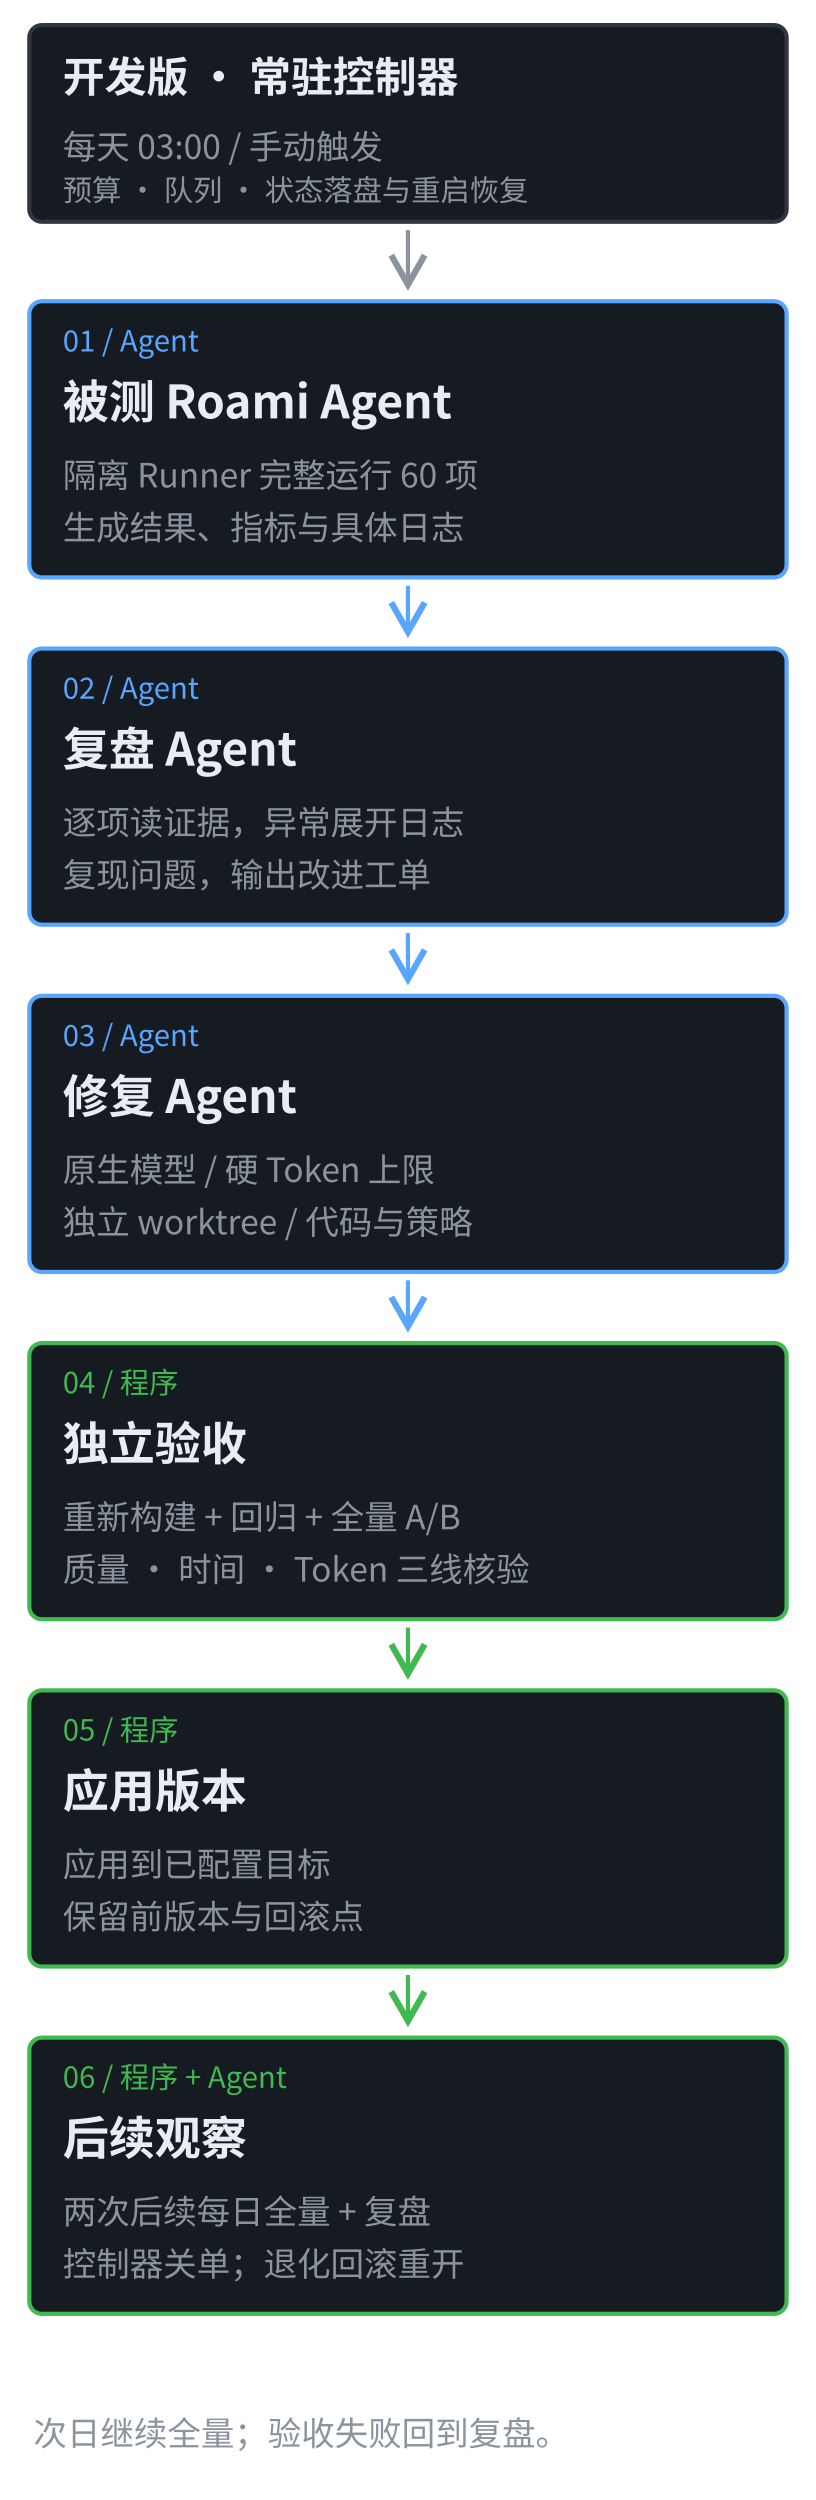
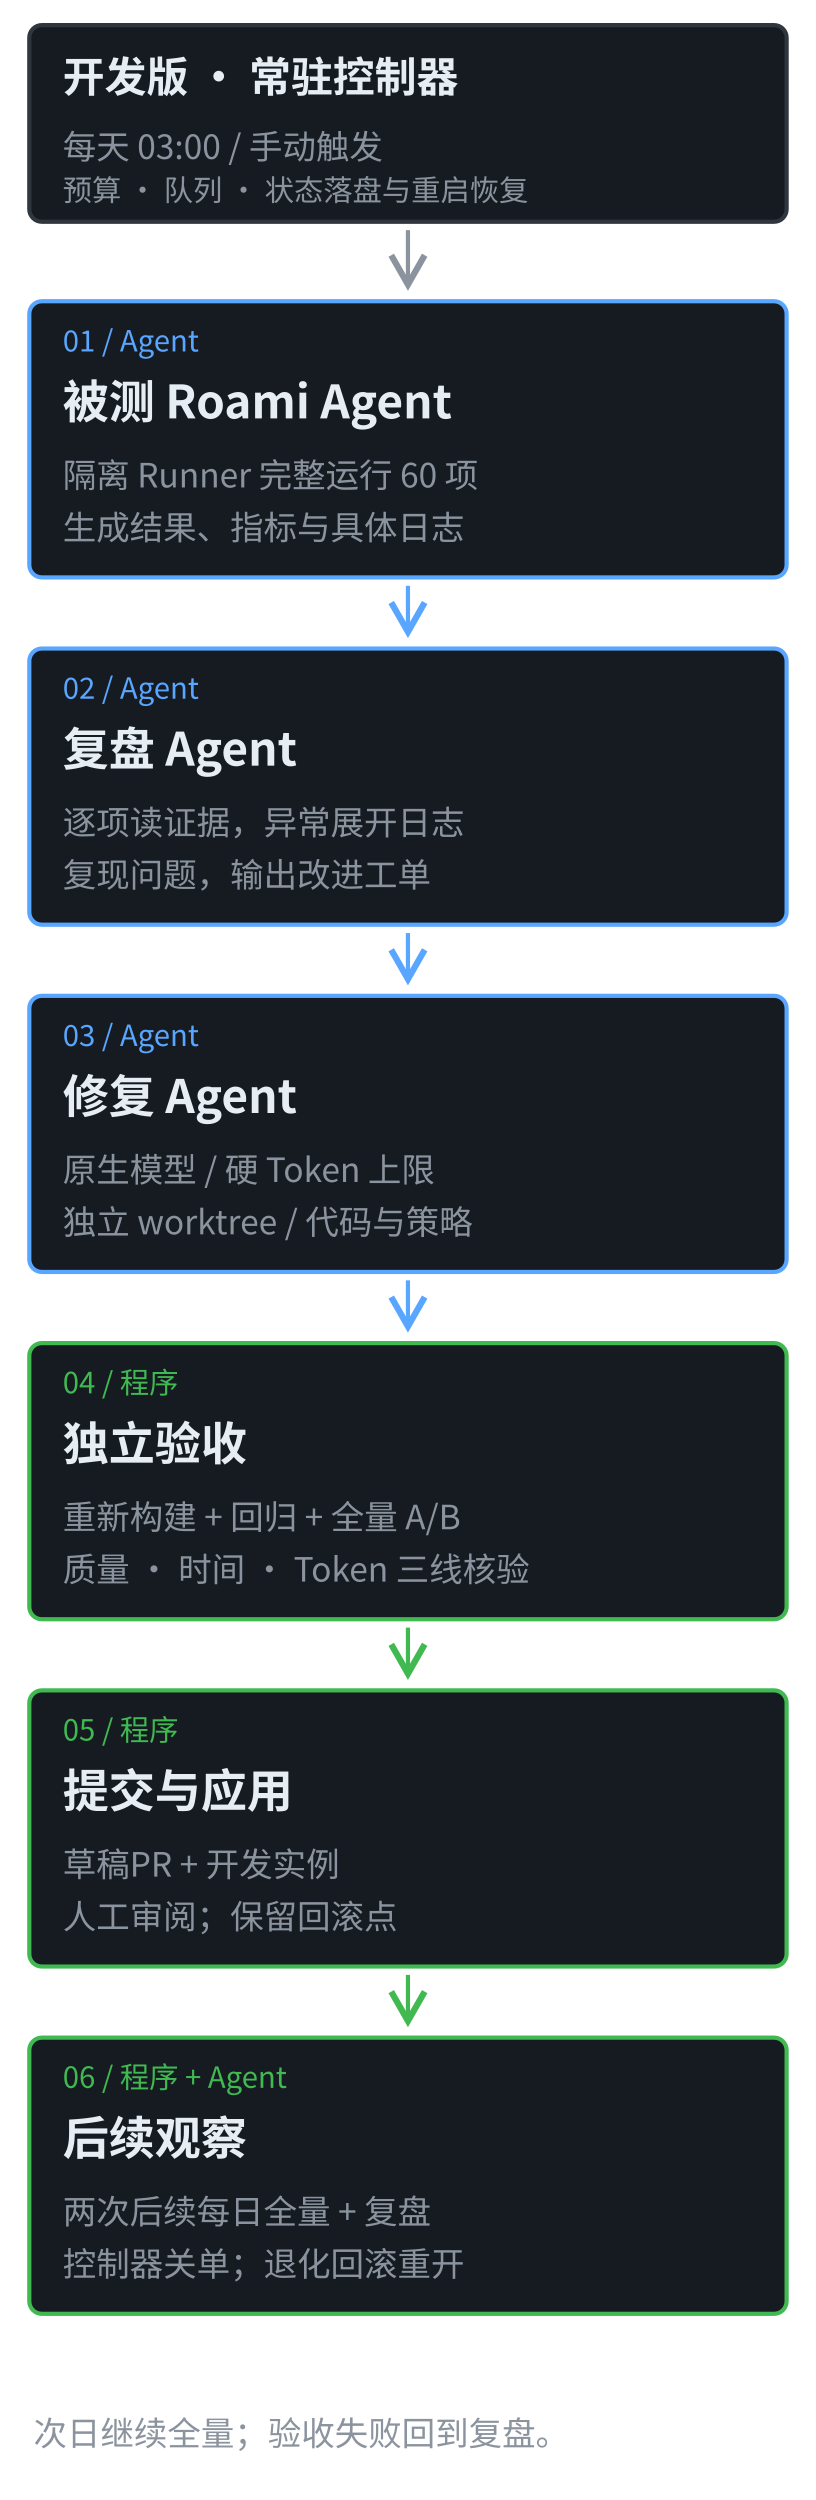
<svg xmlns="http://www.w3.org/2000/svg" width="390" height="1195" viewBox="0 0 390 1195" role="img" aria-label="Roami Agent RSI 执行闭环，手机纵向版">
  <defs>
    <marker id="arrow" markerWidth="10" markerHeight="10" refX="8" refY="5" orient="auto">
      <path d="M 1 1 L 8 5 L 1 9" fill="none" stroke="context-stroke" stroke-width="1.5" />
    </marker>
  </defs>
  <g font-family="Noto Sans CJK SC, Noto Sans SC, system-ui, sans-serif">
    <rect x="14" y="12" width="362" height="94" rx="6" fill="#161b22" stroke="#30363d" stroke-width="2" />
    <text x="30" y="44" font-size="20" fill="#e6edf3" font-weight="600">开发版 · 常驻控制器</text>
    <text x="30" y="76" font-size="16" fill="#8b949e" font-weight="400">每天 03:00 / 手动触发</text>
    <text x="30" y="96" font-size="14" fill="#8b949e" font-weight="400">预算 · 队列 · 状态落盘与重启恢复</text>
    <rect x="14" y="144" width="362" height="132" rx="6" fill="#161b22" stroke="#58a6ff" stroke-width="2" />
    <text x="30" y="168" font-size="14" fill="#58a6ff" font-weight="400">01 / Agent</text>
    <text x="30" y="200" font-size="22" fill="#e6edf3" font-weight="600">被测 Roami Agent</text>
    <text x="30" y="233" font-size="16" fill="#8b949e" font-weight="400">隔离 Runner 完整运行 60 项</text>
    <text x="30" y="258" font-size="16" fill="#8b949e" font-weight="400">生成结果、指标与具体日志</text>
    <polyline points="195,280 195,302" fill="none" stroke="#58a6ff" stroke-width="2" marker-end="url(#arrow)" />
    <rect x="14" y="310" width="362" height="132" rx="6" fill="#161b22" stroke="#58a6ff" stroke-width="2" />
    <text x="30" y="334" font-size="14" fill="#58a6ff" font-weight="400">02 / Agent</text>
    <text x="30" y="366" font-size="22" fill="#e6edf3" font-weight="600">复盘 Agent</text>
    <text x="30" y="399" font-size="16" fill="#8b949e" font-weight="400">逐项读证据，异常展开日志</text>
    <text x="30" y="424" font-size="16" fill="#8b949e" font-weight="400">复现问题，输出改进工单</text>
    <polyline points="195,446 195,468" fill="none" stroke="#58a6ff" stroke-width="2" marker-end="url(#arrow)" />
    <rect x="14" y="476" width="362" height="132" rx="6" fill="#161b22" stroke="#58a6ff" stroke-width="2" />
    <text x="30" y="500" font-size="14" fill="#58a6ff" font-weight="400">03 / Agent</text>
    <text x="30" y="532" font-size="22" fill="#e6edf3" font-weight="600">修复 Agent</text>
    <text x="30" y="565" font-size="16" fill="#8b949e" font-weight="400">原生模型 / 硬 Token 上限</text>
    <text x="30" y="590" font-size="16" fill="#8b949e" font-weight="400">独立 worktree / 代码与策略</text>
    <polyline points="195,612 195,634" fill="none" stroke="#58a6ff" stroke-width="2" marker-end="url(#arrow)" />
    <rect x="14" y="642" width="362" height="132" rx="6" fill="#161b22" stroke="#3fb950" stroke-width="2" />
    <text x="30" y="666" font-size="14" fill="#3fb950" font-weight="400">04 / 程序</text>
    <text x="30" y="698" font-size="22" fill="#e6edf3" font-weight="600">独立验收</text>
    <text x="30" y="731" font-size="16" fill="#8b949e" font-weight="400">重新构建 + 回归 + 全量 A/B</text>
    <text x="30" y="756" font-size="16" fill="#8b949e" font-weight="400">质量 · 时间 · Token 三线核验</text>
    <polyline points="195,778 195,800" fill="none" stroke="#3fb950" stroke-width="2" marker-end="url(#arrow)" />
    <rect x="14" y="808" width="362" height="132" rx="6" fill="#161b22" stroke="#3fb950" stroke-width="2" />
    <text x="30" y="832" font-size="14" fill="#3fb950" font-weight="400">05 / 程序</text>
-     <text x="30" y="864" font-size="22" fill="#e6edf3" font-weight="600">应用版本</text>
-     <text x="30" y="897" font-size="16" fill="#8b949e" font-weight="400">应用到已配置目标</text>
-     <text x="30" y="922" font-size="16" fill="#8b949e" font-weight="400">保留前版本与回滚点</text>
+     <text x="30" y="864" font-size="22" fill="#e6edf3" font-weight="600">提交与应用</text>
+     <text x="30" y="897" font-size="16" fill="#8b949e" font-weight="400">草稿PR + 开发实例</text>
+     <text x="30" y="922" font-size="16" fill="#8b949e" font-weight="400">人工审阅；保留回滚点</text>
    <polyline points="195,944 195,966" fill="none" stroke="#3fb950" stroke-width="2" marker-end="url(#arrow)" />
    <rect x="14" y="974" width="362" height="132" rx="6" fill="#161b22" stroke="#3fb950" stroke-width="2" />
    <text x="30" y="998" font-size="14" fill="#3fb950" font-weight="400">06 / 程序 + Agent</text>
    <text x="30" y="1030" font-size="22" fill="#e6edf3" font-weight="600">后续观察</text>
    <text x="30" y="1063" font-size="16" fill="#8b949e" font-weight="400">两次后续每日全量 + 复盘</text>
    <text x="30" y="1088" font-size="16" fill="#8b949e" font-weight="400">控制器关单；退化回滚重开</text>
    <polyline points="195,110 195,136" fill="none" stroke="#8b949e" stroke-width="2" marker-end="url(#arrow)" />
    <text x="16" y="1169" font-size="16" fill="#8b949e" font-weight="400">次日继续全量；验收失败回到复盘。</text>
  </g>
</svg>
